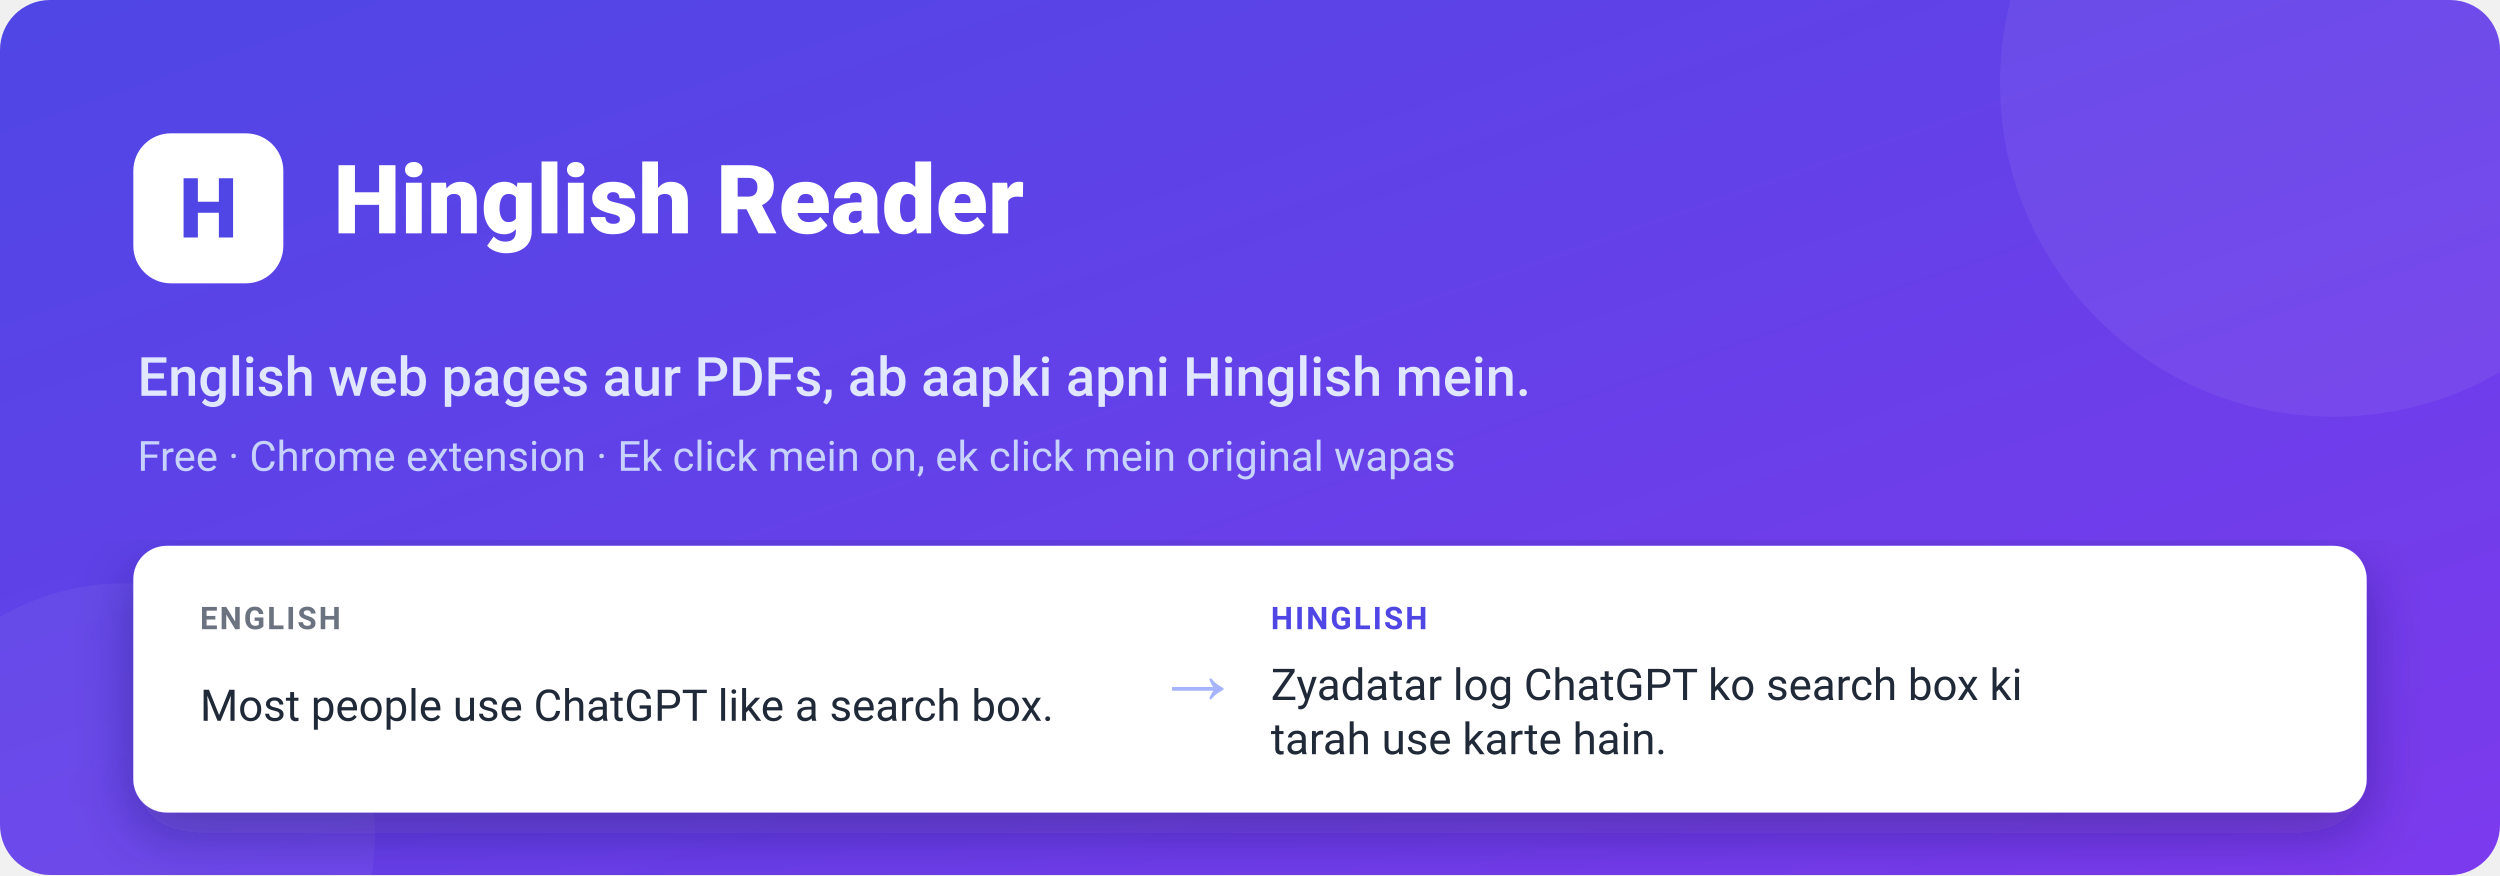
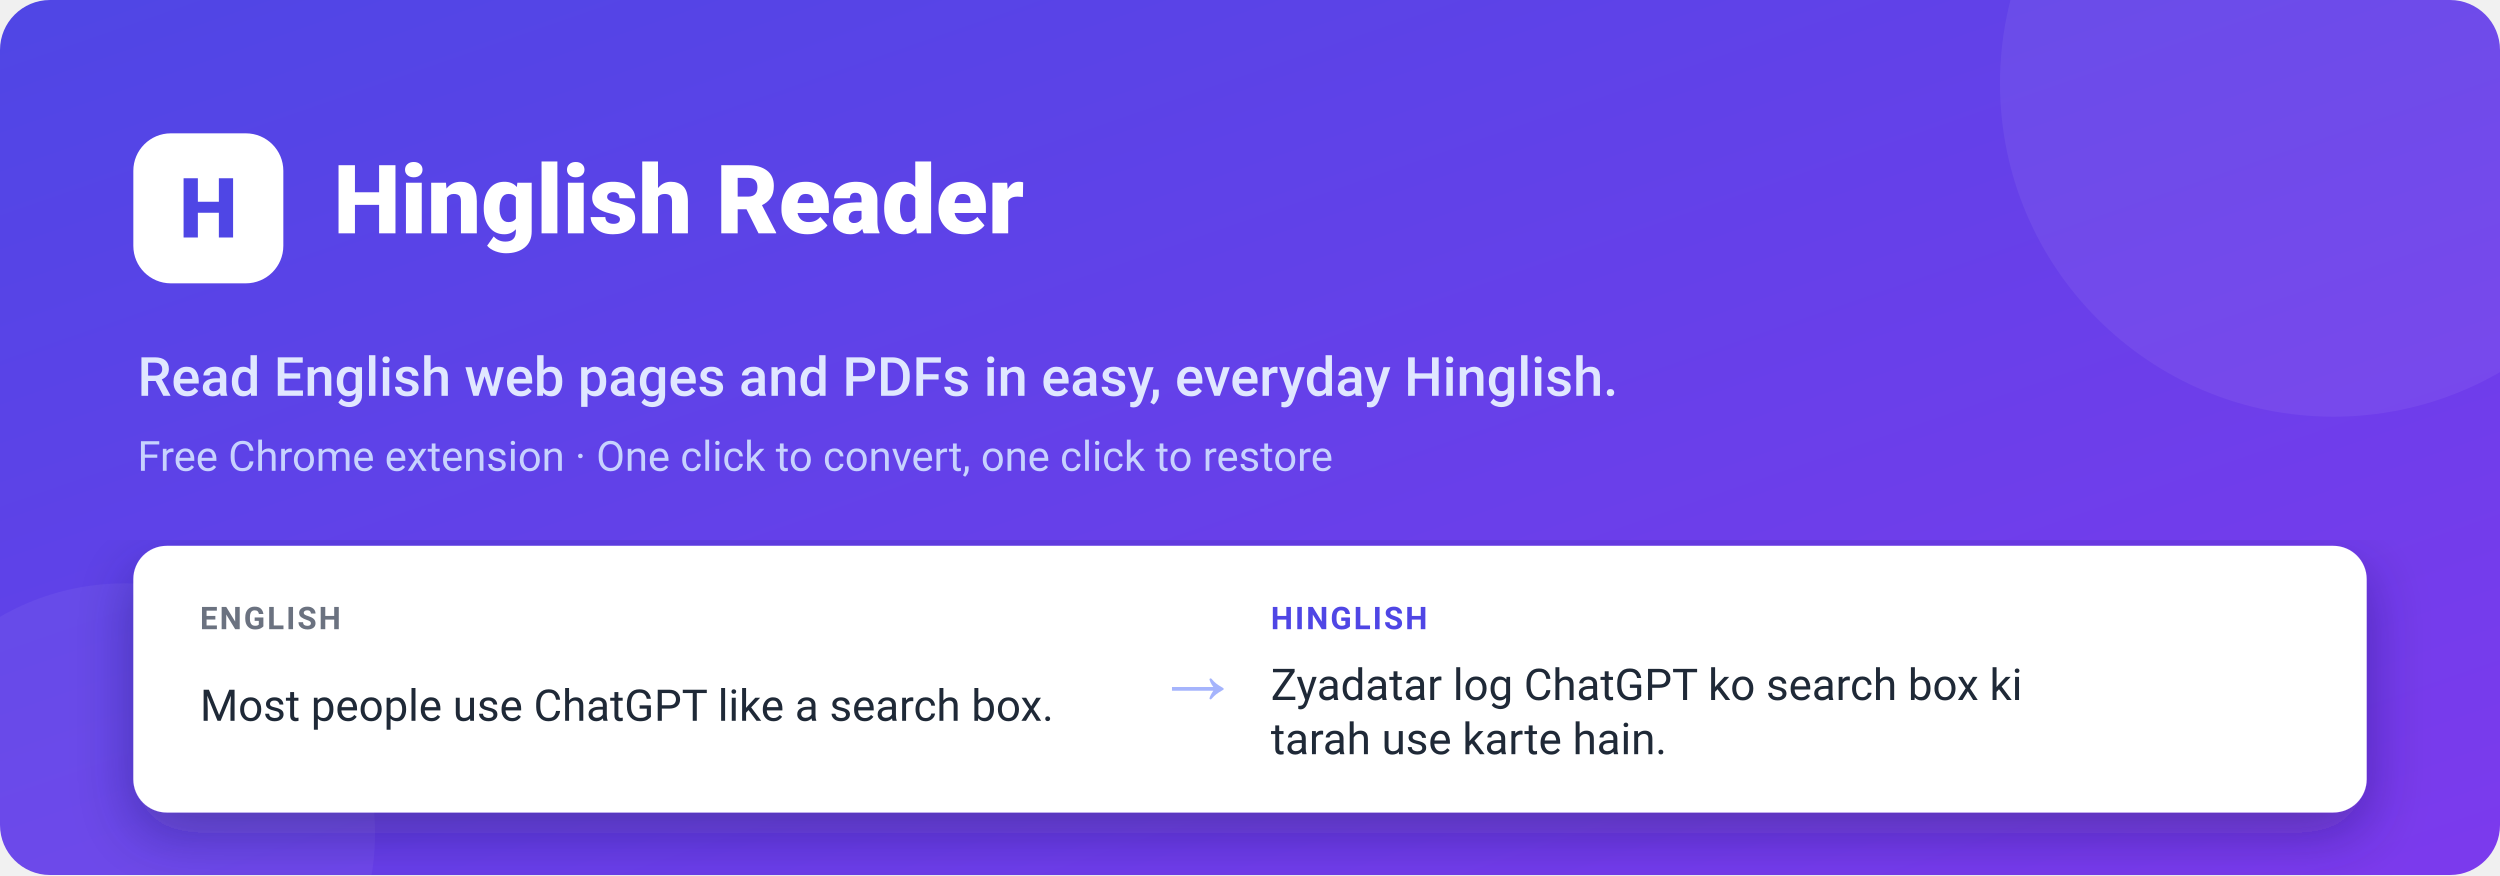
<svg xmlns="http://www.w3.org/2000/svg" width="1200" height="420" viewBox="0 0 1200 420" role="img" aria-label="Hinglish Reader: English pages and PDFs in easy Hinglish">
  <defs>
    <linearGradient id="bg" x1="0" y1="0" x2="1" y2="1">
      <stop offset="0" stop-color="#4f46e5" />
      <stop offset="1" stop-color="#7c3aed" />
    </linearGradient>
    <filter id="sh" x="-10%" y="-10%" width="120%" height="140%">
      <feDropShadow dx="0" dy="10" stdDeviation="14" flood-color="#1e1b4b" flood-opacity="0.35" />
    </filter>
  </defs>
  <rect width="1200" height="420" rx="24" fill="url(#bg)" />
  <circle cx="1120" cy="40" r="160" fill="#ffffff" opacity="0.06" />
  <circle cx="60" cy="400" r="120" fill="#ffffff" opacity="0.05" />
  <g font-family="-apple-system, BlinkMacSystemFont, 'Segoe UI', Roboto, Helvetica, Arial, sans-serif">
    <rect x="64" y="64" width="72" height="72" rx="18" fill="#ffffff" />
    <text x="100" y="114" text-anchor="middle" font-size="40" font-weight="800" fill="#4f46e5">H</text>
    <text x="160" y="112" font-size="46" font-weight="800" fill="#ffffff">Hinglish Reader</text>
-     <text x="66" y="190" font-size="26" font-weight="500" fill="#e0e7ff">English web pages aur PDFs, ab aapki apni Hinglish mein.</text>
-     <text x="66" y="226" font-size="20" fill="#c7d2fe">Free · Chrome extension · Ek click mein on, ek click mein original wapas</text>
+     <text x="66" y="190" font-size="26" font-weight="500" fill="#e0e7ff">Read English web pages and PDFs in easy, everyday Hinglish.</text>
+     <text x="66" y="226" font-size="20" fill="#c7d2fe">Free Chrome extension · One click to convert, one click to restore</text>
    <g filter="url(#sh)">
      <rect x="64" y="262" width="1072" height="128" rx="16" fill="#ffffff" />
    </g>
    <text x="96" y="302" font-size="15" font-weight="700" fill="#6b7280" letter-spacing="1">ENGLISH</text>
    <text x="96" y="346" font-size="21" fill="#1f2937">Most people use ChatGPT like a search box.</text>
    <text x="560" y="340" font-size="30" fill="#a5b4fc">→</text>
    <text x="610" y="302" font-size="15" font-weight="700" fill="#4f46e5" letter-spacing="1">HINGLISH</text>
    <text x="610" y="336" font-size="21" fill="#1f2937">Zyadatar log ChatGPT ko search box ki</text>
    <text x="610" y="362" font-size="21" fill="#1f2937">tarah use karte hain.</text>
  </g>
</svg>
